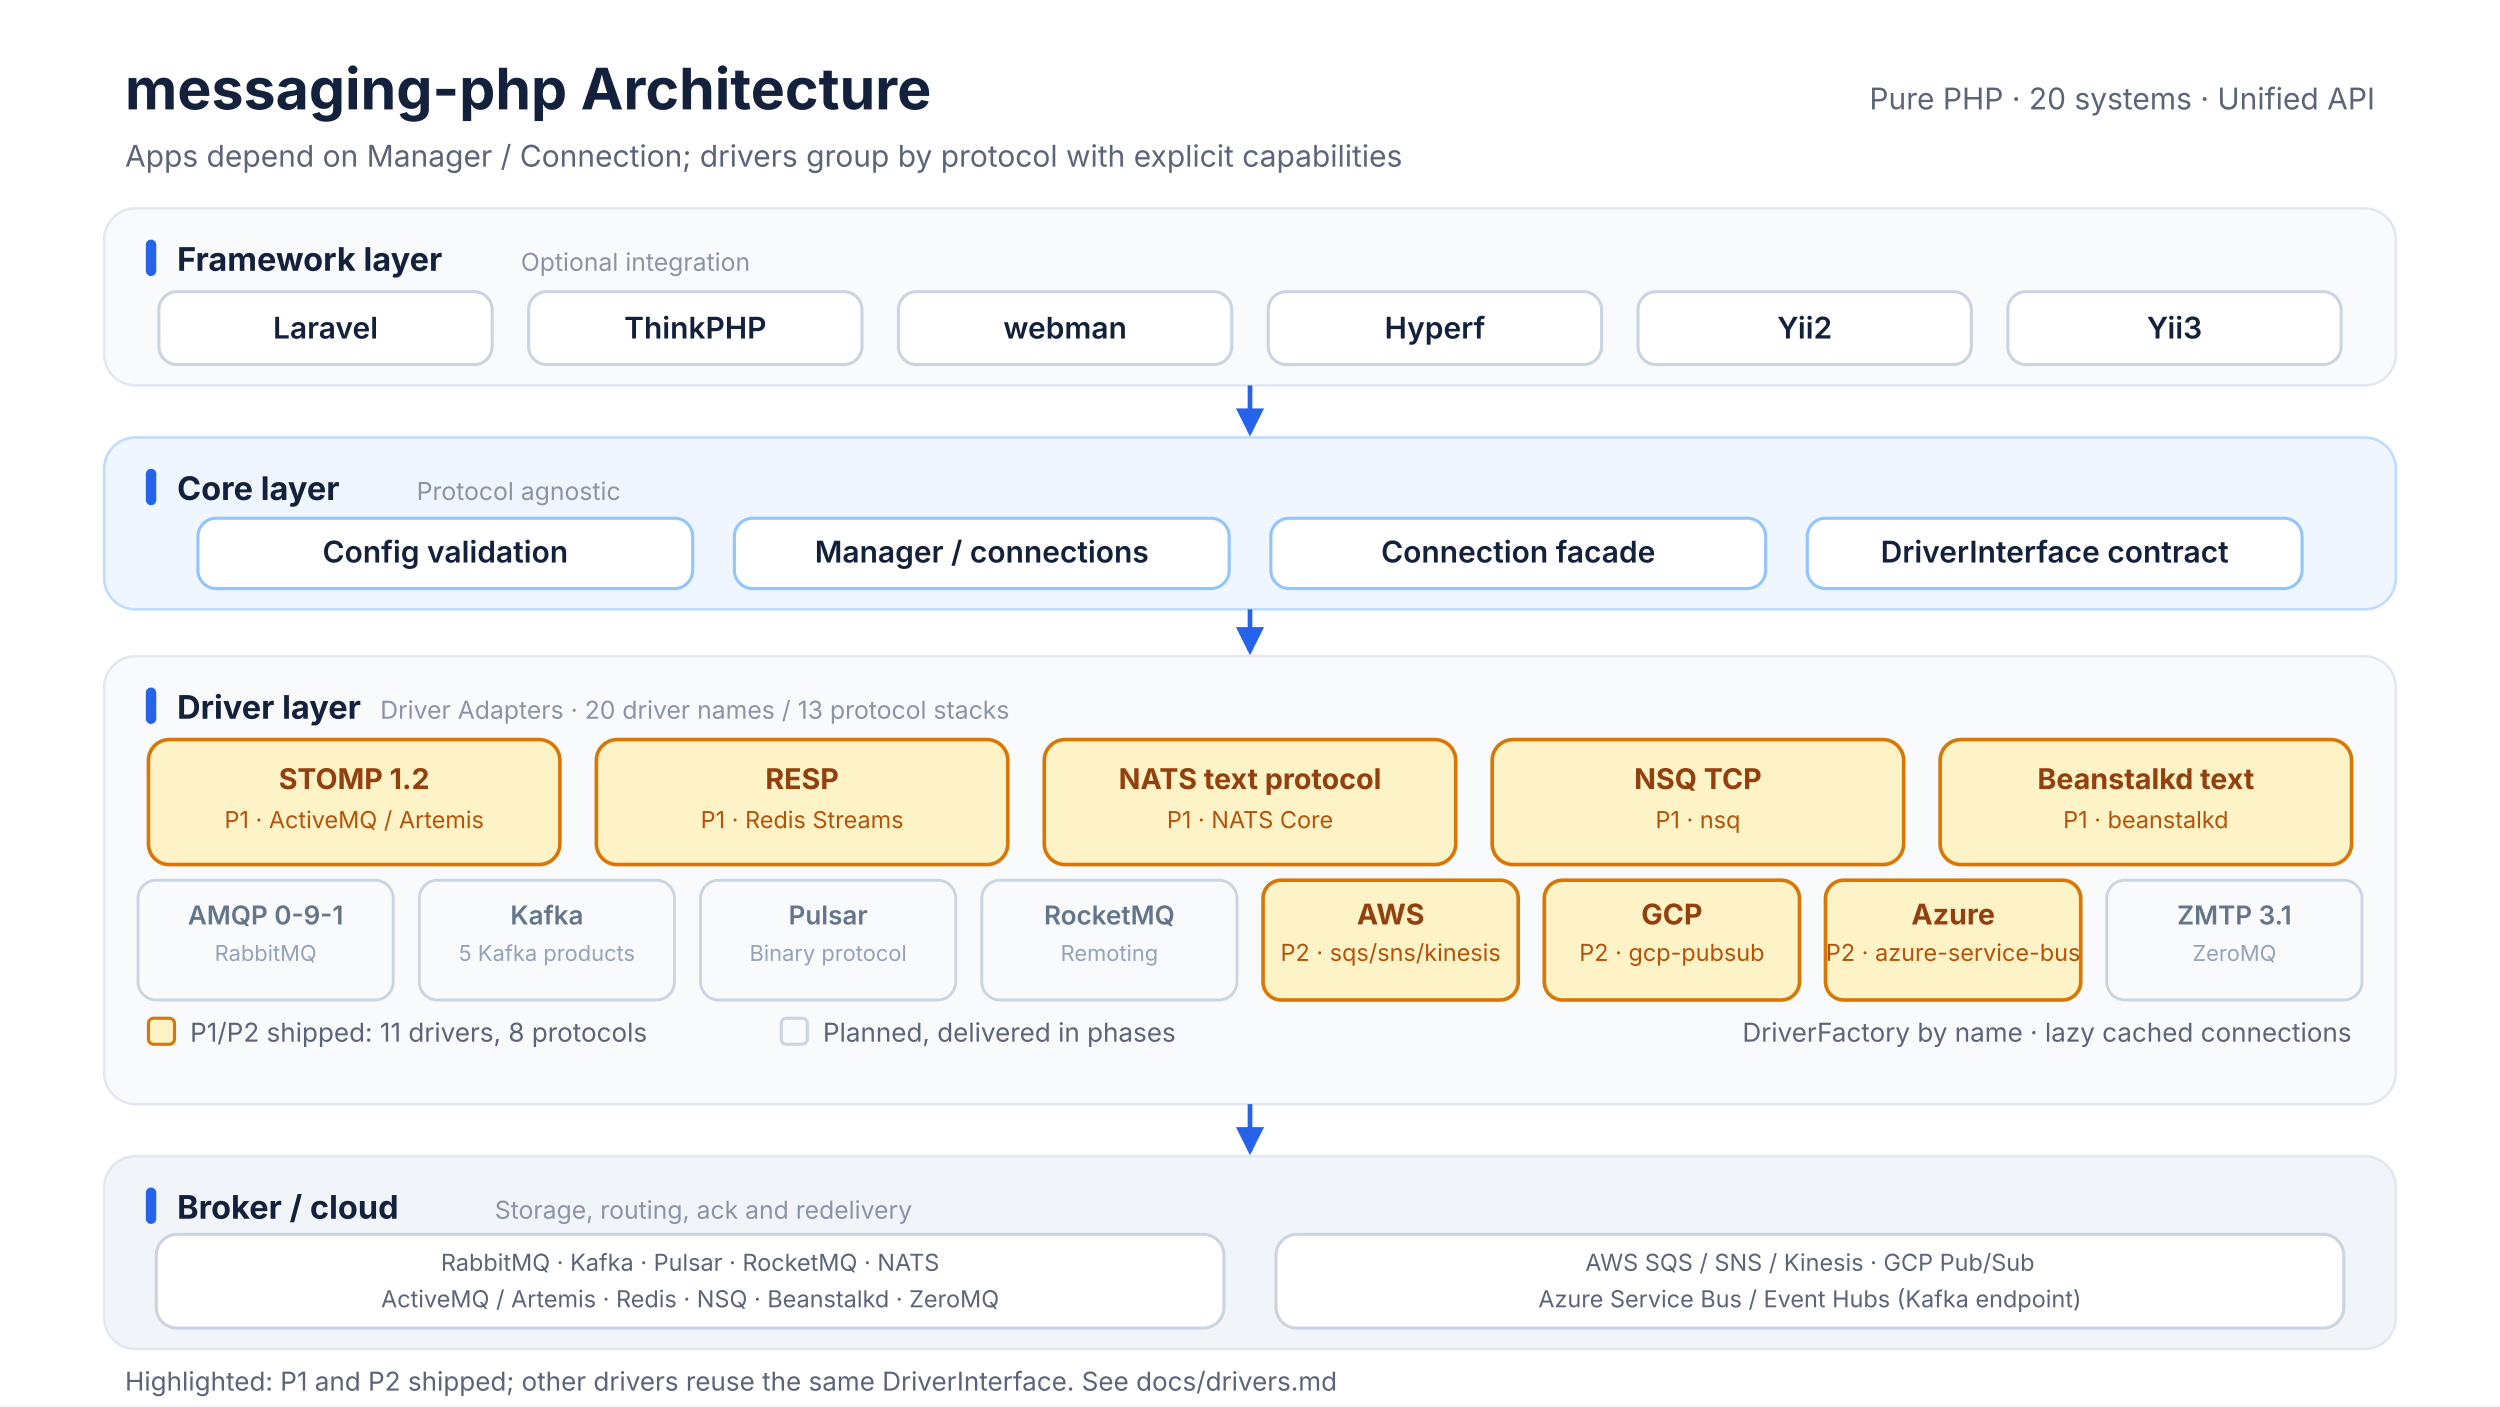
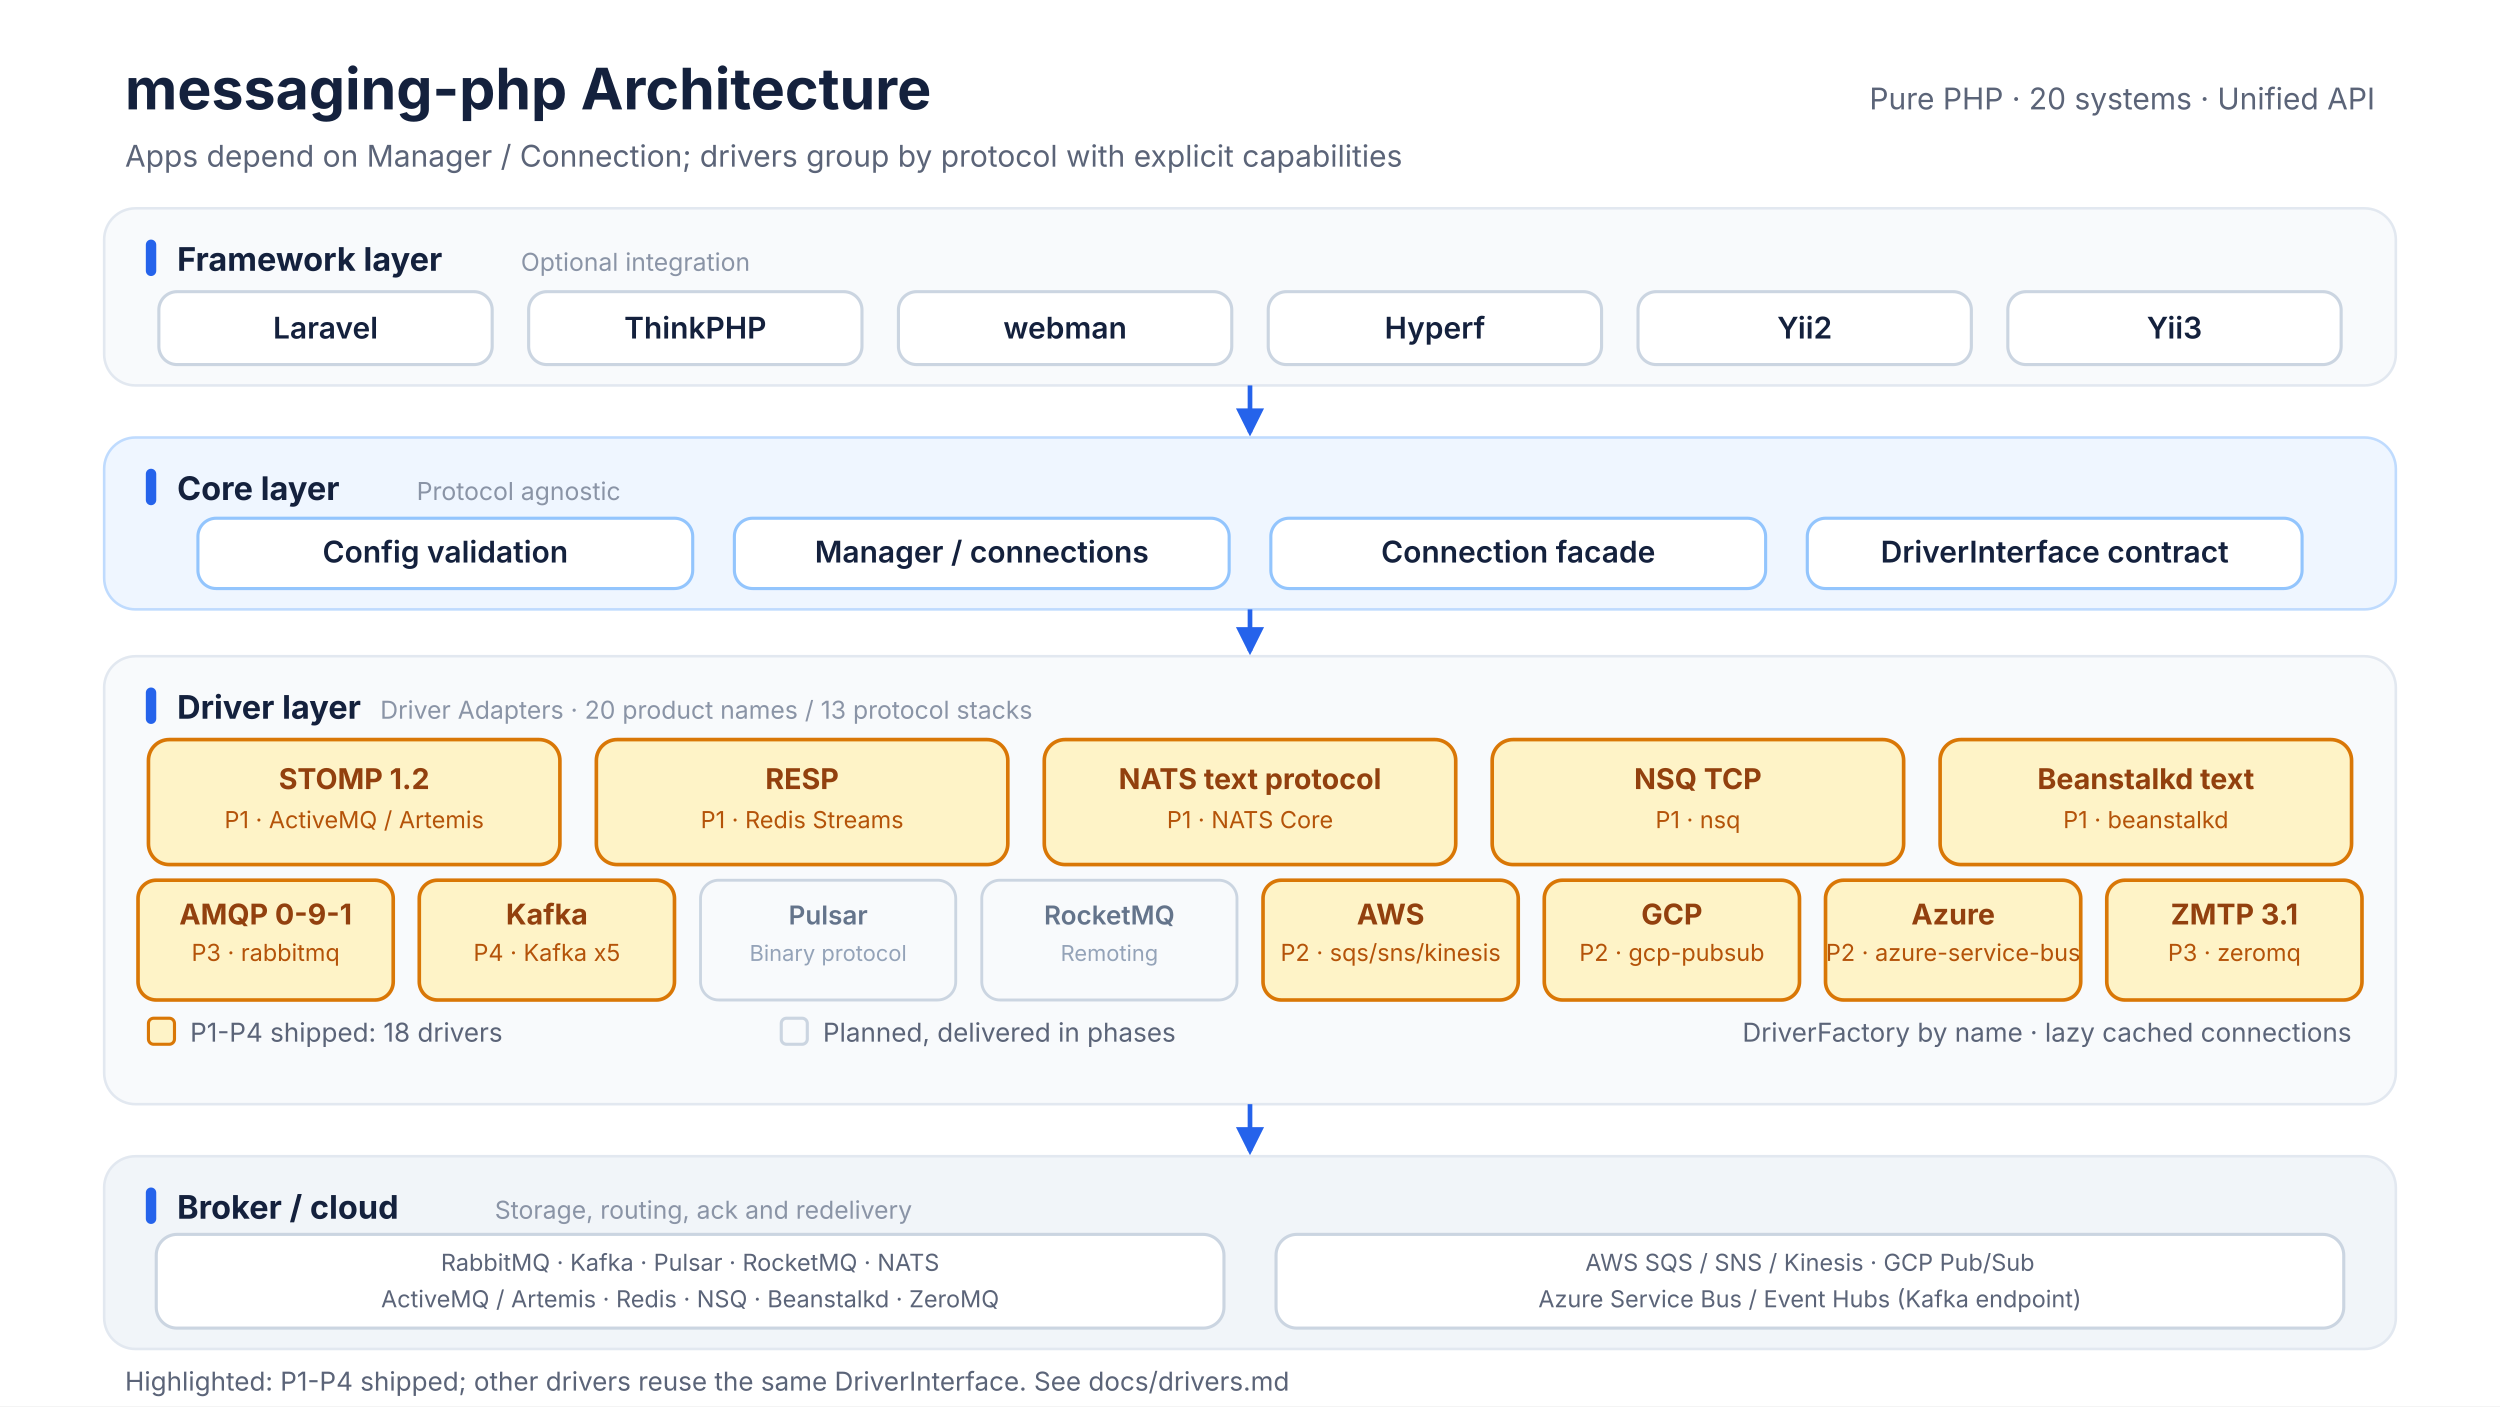
<svg xmlns="http://www.w3.org/2000/svg" width="960" height="540" viewBox="0 0 960 540" role="img" aria-labelledby="arch-title arch-desc">
  <style>
    text{font-family:system-ui,-apple-system,'Segoe UI','PingFang SC','Microsoft YaHei',sans-serif;fill:#14213D}
    .title{font-size:22px;font-weight:700}
    .sub{font-size:11.5px;fill:#5B6478}
    .lane{font-size:12.5px;font-weight:700}
    .lane-en{font-size:9.5px;fill:#8A94A6}
    .n{font-size:11.5px;font-weight:600}
    .ns{font-size:9px;fill:#5B6478}
    .p1n{font-size:11px;font-weight:700;fill:#92400E}
    .p1s{font-size:9px;fill:#B45309}
    .plann{font-size:10px;font-weight:600;fill:#64748B}
    .plans{font-size:8.4px;fill:#94A3B8}
    .note{font-size:10px;fill:#5B6478}
    .ctr{text-anchor:middle}
  </style>
  <defs>
    <marker id="arw-blue" viewBox="0 0 10 10" refX="8.5" refY="5" markerWidth="6" markerHeight="6" orient="auto">
      <path d="M0 0 10 5 0 10z" fill="#2563EB" />
    </marker>
    <marker id="arw-grey" viewBox="0 0 10 10" refX="8.5" refY="5" markerWidth="6" markerHeight="6" orient="auto">
      <path d="M0 0 10 5 0 10z" fill="#94A3B8" />
    </marker>
  </defs>
  <rect x="0" y="0" width="960" height="540" fill="#FFFFFF" />
  <text class="title" x="48" y="42">messaging-php Architecture</text>
  <text class="sub" x="912" y="42" text-anchor="end">Pure PHP · 20 systems · Unified API</text>
  <text class="sub" x="48" y="64">Apps depend on Manager / Connection; drivers group by protocol with explicit capabilities</text>
  <rect x="40" y="80" width="880" height="68" rx="12" fill="#F8FAFC" stroke="#E2E8F0" />
  <rect x="56" y="92" width="4" height="14" rx="2" fill="#2563EB" />
  <text class="lane" x="68" y="104">Framework layer</text>
  <text class="lane-en" x="200" y="104">Optional integration</text>
  <g>
    <rect x="61" y="112" width="128" height="28" rx="7" fill="#FFFFFF" stroke="#CBD5E1" stroke-width="1.2" />
    <text class="n ctr" x="125" y="130">Laravel</text>
    <rect x="203" y="112" width="128" height="28" rx="7" fill="#FFFFFF" stroke="#CBD5E1" stroke-width="1.2" />
    <text class="n ctr" x="267" y="130">ThinkPHP</text>
    <rect x="345" y="112" width="128" height="28" rx="7" fill="#FFFFFF" stroke="#CBD5E1" stroke-width="1.2" />
    <text class="n ctr" x="409" y="130">webman</text>
    <rect x="487" y="112" width="128" height="28" rx="7" fill="#FFFFFF" stroke="#CBD5E1" stroke-width="1.2" />
    <text class="n ctr" x="551" y="130">Hyperf</text>
    <rect x="629" y="112" width="128" height="28" rx="7" fill="#FFFFFF" stroke="#CBD5E1" stroke-width="1.2" />
    <text class="n ctr" x="693" y="130">Yii2</text>
    <rect x="771" y="112" width="128" height="28" rx="7" fill="#FFFFFF" stroke="#CBD5E1" stroke-width="1.2" />
    <text class="n ctr" x="835" y="130">Yii3</text>
  </g>
  <line x1="480" y1="148" x2="480" y2="166" stroke="#2563EB" stroke-width="1.8" marker-end="url(#arw-blue)" />
  <rect x="40" y="168" width="880" height="66" rx="12" fill="#EFF6FF" stroke="#BFDBFE" />
  <rect x="56" y="180" width="4" height="14" rx="2" fill="#2563EB" />
  <text class="lane" x="68" y="192">Core layer</text>
  <text class="lane-en" x="160" y="192">Protocol agnostic</text>
  <g>
    <rect x="76" y="199" width="190" height="27" rx="7" fill="#FFFFFF" stroke="#93C5FD" stroke-width="1.2" />
    <text class="n ctr" x="171" y="216">Config validation</text>
    <rect x="282" y="199" width="190" height="27" rx="7" fill="#FFFFFF" stroke="#93C5FD" stroke-width="1.2" />
    <text class="n ctr" x="377" y="216">Manager / connections</text>
    <rect x="488" y="199" width="190" height="27" rx="7" fill="#FFFFFF" stroke="#93C5FD" stroke-width="1.2" />
    <text class="n ctr" x="583" y="216">Connection facade</text>
    <rect x="694" y="199" width="190" height="27" rx="7" fill="#FFFFFF" stroke="#93C5FD" stroke-width="1.2" />
    <text class="n ctr" x="789" y="216">DriverInterface contract</text>
  </g>
  <line x1="480" y1="234" x2="480" y2="250" stroke="#2563EB" stroke-width="1.8" marker-end="url(#arw-blue)" />
  <rect x="40" y="252" width="880" height="172" rx="12" fill="#F8FAFC" stroke="#E2E8F0" />
  <rect x="56" y="264" width="4" height="14" rx="2" fill="#2563EB" />
  <text class="lane" x="68" y="276">Driver layer</text>
-   <text class="lane-en" x="146" y="276">Driver Adapters · 20 driver names / 13 protocol stacks</text>
+   <text class="lane-en" x="146" y="276">Driver Adapters · 20 product names / 13 protocol stacks</text>
  <g>
    <rect x="57" y="284" width="158" height="48" rx="8" fill="#FEF3C7" stroke="#D97706" stroke-width="1.4" />
    <text class="p1n ctr" x="136" y="303">STOMP 1.2</text>
    <text class="p1s ctr" x="136" y="318">P1 · ActiveMQ / Artemis</text>
    <rect x="229" y="284" width="158" height="48" rx="8" fill="#FEF3C7" stroke="#D97706" stroke-width="1.4" />
    <text class="p1n ctr" x="308" y="303">RESP</text>
    <text class="p1s ctr" x="308" y="318">P1 · Redis Streams</text>
    <rect x="401" y="284" width="158" height="48" rx="8" fill="#FEF3C7" stroke="#D97706" stroke-width="1.4" />
    <text class="p1n ctr" x="480" y="303">NATS text protocol</text>
    <text class="p1s ctr" x="480" y="318">P1 · NATS Core</text>
    <rect x="573" y="284" width="158" height="48" rx="8" fill="#FEF3C7" stroke="#D97706" stroke-width="1.4" />
    <text class="p1n ctr" x="652" y="303">NSQ TCP</text>
    <text class="p1s ctr" x="652" y="318">P1 · nsq</text>
    <rect x="745" y="284" width="158" height="48" rx="8" fill="#FEF3C7" stroke="#D97706" stroke-width="1.4" />
    <text class="p1n ctr" x="824" y="303">Beanstalkd text</text>
    <text class="p1s ctr" x="824" y="318">P1 · beanstalkd</text>
  </g>
  <g>
-     <rect x="53" y="338" width="98" height="46" rx="7" fill="#F8FAFC" stroke="#CBD5E1" stroke-width="1.1" />
-     <text class="plann ctr" x="102" y="355">AMQP 0-9-1</text>
-     <text class="plans ctr" x="102" y="369">RabbitMQ</text>
-     <rect x="161" y="338" width="98" height="46" rx="7" fill="#F8FAFC" stroke="#CBD5E1" stroke-width="1.1" />
-     <text class="plann ctr" x="210" y="355">Kafka</text>
-     <text class="plans ctr" x="210" y="369">5 Kafka products</text>
+     <rect x="53" y="338" width="98" height="46" rx="7" fill="#FEF3C7" stroke="#D97706" stroke-width="1.4" />
+     <text class="p1n ctr" x="102" y="355">AMQP 0-9-1</text>
+     <text class="p1s ctr" x="102" y="369">P3 · rabbitmq</text>
+     <rect x="161" y="338" width="98" height="46" rx="7" fill="#FEF3C7" stroke="#D97706" stroke-width="1.4" />
+     <text class="p1n ctr" x="210" y="355">Kafka</text>
+     <text class="p1s ctr" x="210" y="369">P4 · Kafka x5</text>
    <rect x="269" y="338" width="98" height="46" rx="7" fill="#F8FAFC" stroke="#CBD5E1" stroke-width="1.1" />
    <text class="plann ctr" x="318" y="355">Pulsar</text>
    <text class="plans ctr" x="318" y="369">Binary protocol</text>
    <rect x="377" y="338" width="98" height="46" rx="7" fill="#F8FAFC" stroke="#CBD5E1" stroke-width="1.1" />
    <text class="plann ctr" x="426" y="355">RocketMQ</text>
    <text class="plans ctr" x="426" y="369">Remoting</text>
    <rect x="485" y="338" width="98" height="46" rx="7" fill="#FEF3C7" stroke="#D97706" stroke-width="1.4" />
    <text class="p1n ctr" x="534" y="355">AWS</text>
    <text class="p1s ctr" x="534" y="369">P2 · sqs/sns/kinesis</text>
    <rect x="593" y="338" width="98" height="46" rx="7" fill="#FEF3C7" stroke="#D97706" stroke-width="1.4" />
    <text class="p1n ctr" x="642" y="355">GCP</text>
    <text class="p1s ctr" x="642" y="369">P2 · gcp-pubsub</text>
    <rect x="701" y="338" width="98" height="46" rx="7" fill="#FEF3C7" stroke="#D97706" stroke-width="1.4" />
    <text class="p1n ctr" x="750" y="355">Azure</text>
    <text class="p1s ctr" x="750" y="369">P2 · azure-service-bus</text>
-     <rect x="809" y="338" width="98" height="46" rx="7" fill="#F8FAFC" stroke="#CBD5E1" stroke-width="1.1" />
-     <text class="plann ctr" x="858" y="355">ZMTP 3.1</text>
-     <text class="plans ctr" x="858" y="369">ZeroMQ</text>
+     <rect x="809" y="338" width="98" height="46" rx="7" fill="#FEF3C7" stroke="#D97706" stroke-width="1.4" />
+     <text class="p1n ctr" x="858" y="355">ZMTP 3.1</text>
+     <text class="p1s ctr" x="858" y="369">P3 · zeromq</text>
  </g>
  <rect x="57" y="391" width="10" height="10" rx="2" fill="#FEF3C7" stroke="#D97706" stroke-width="1.2" />
-   <text class="note" x="73" y="400">P1/P2 shipped: 11 drivers, 8 protocols</text>
+   <text class="note" x="73" y="400">P1-P4 shipped: 18 drivers</text>
  <rect x="300" y="391" width="10" height="10" rx="2" fill="#F8FAFC" stroke="#CBD5E1" stroke-width="1.2" />
  <text class="note" x="316" y="400">Planned, delivered in phases</text>
  <text class="note" x="903" y="400" text-anchor="end">DriverFactory by name · lazy cached connections</text>
  <line x1="480" y1="424" x2="480" y2="442" stroke="#2563EB" stroke-width="1.8" marker-end="url(#arw-blue)" />
  <rect x="40" y="444" width="880" height="74" rx="12" fill="#F1F5F9" stroke="#E2E8F0" />
  <rect x="56" y="456" width="4" height="14" rx="2" fill="#2563EB" />
  <text class="lane" x="68" y="468">Broker / cloud</text>
  <text class="lane-en" x="190" y="468">Storage, routing, ack and redelivery</text>
  <g>
    <rect x="60" y="474" width="410" height="36" rx="8" fill="#FFFFFF" stroke="#CBD5E1" stroke-width="1.2" />
    <text class="ns ctr" x="265" y="488">RabbitMQ · Kafka · Pulsar · RocketMQ · NATS</text>
    <text class="ns ctr" x="265" y="502">ActiveMQ / Artemis · Redis · NSQ · Beanstalkd · ZeroMQ</text>
    <rect x="490" y="474" width="410" height="36" rx="8" fill="#FFFFFF" stroke="#CBD5E1" stroke-width="1.2" />
    <text class="ns ctr" x="695" y="488">AWS SQS / SNS / Kinesis · GCP Pub/Sub</text>
    <text class="ns ctr" x="695" y="502">Azure Service Bus / Event Hubs (Kafka endpoint)</text>
  </g>
-   <text class="note" x="48" y="534">Highlighted: P1 and P2 shipped; other drivers reuse the same DriverInterface. See docs/drivers.md</text>
+   <text class="note" x="48" y="534">Highlighted: P1-P4 shipped; other drivers reuse the same DriverInterface. See docs/drivers.md</text>
</svg>
